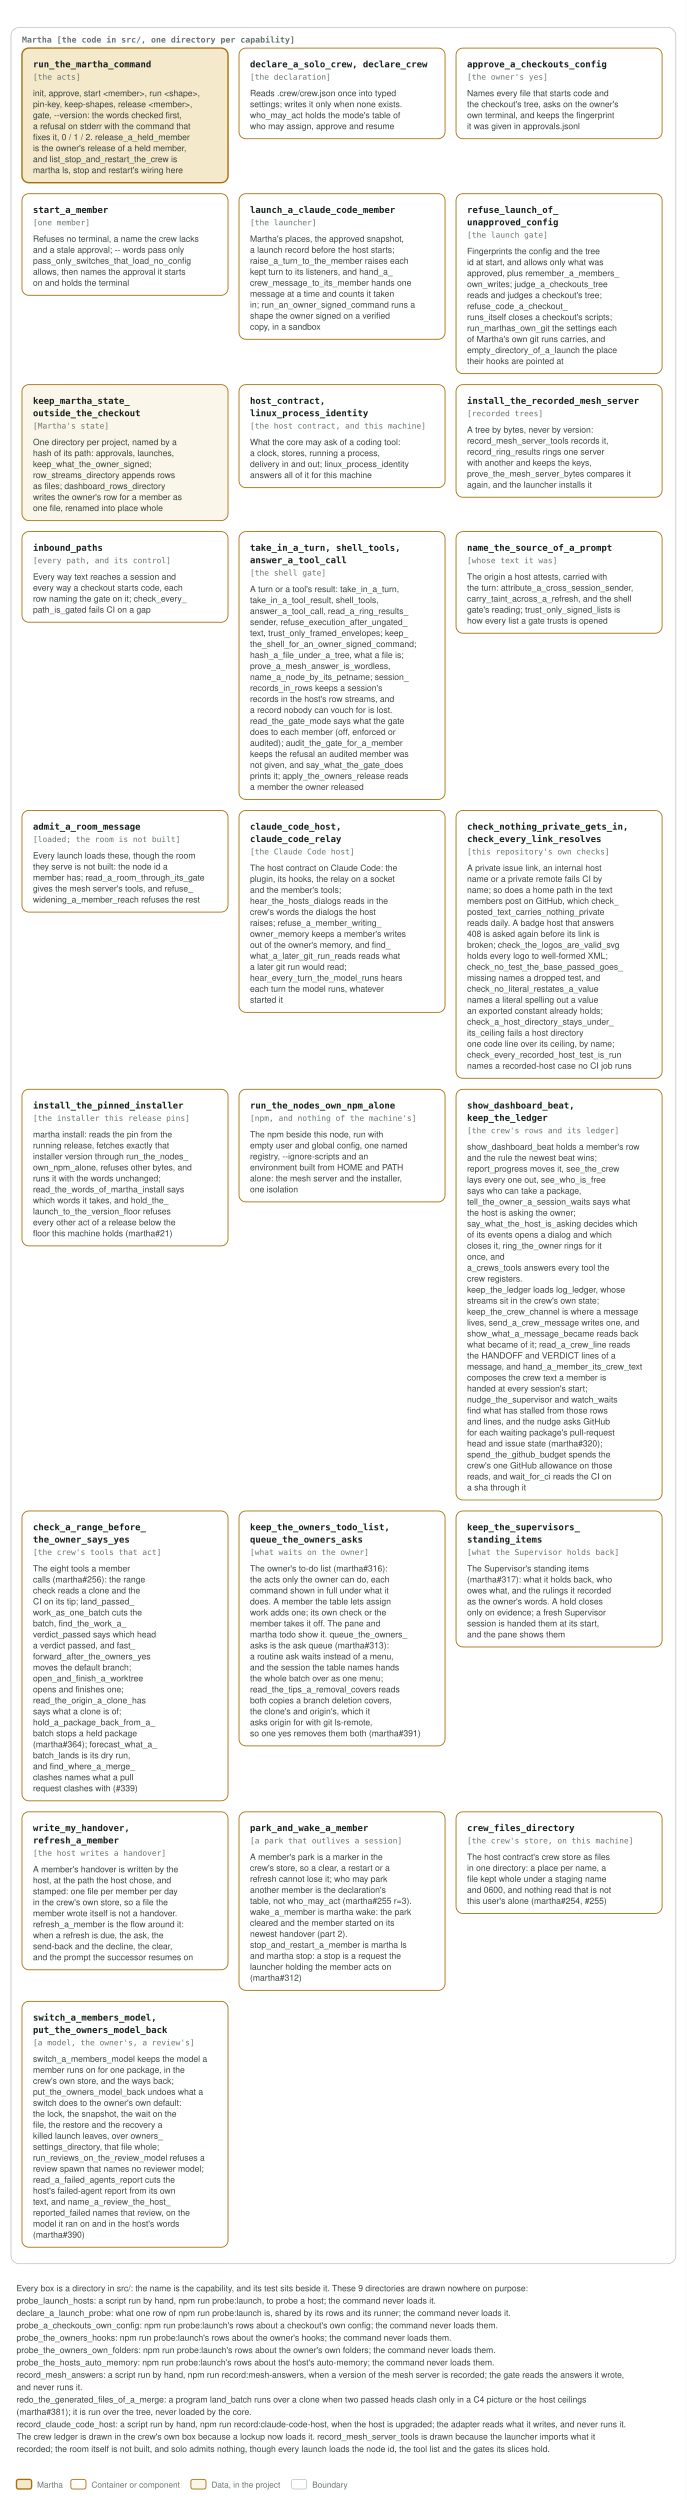
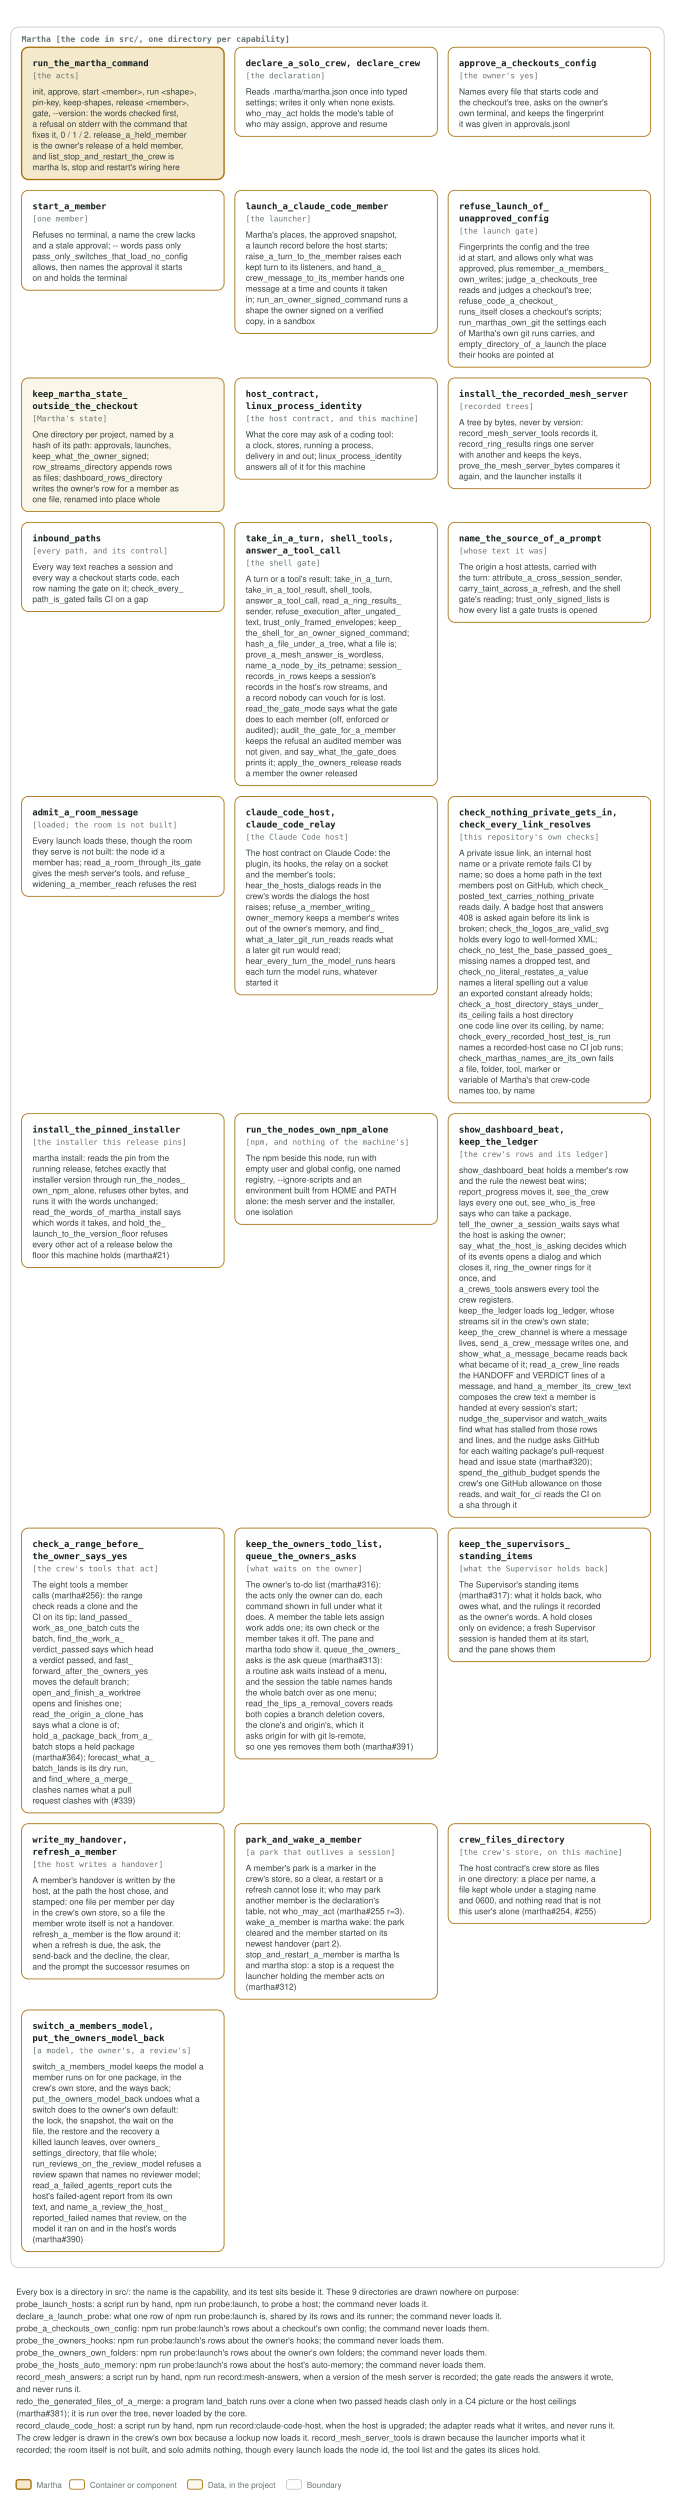
- <svg xmlns="http://www.w3.org/2000/svg" viewBox="0 0 1000 3640" role="img" aria-label="Martha components">
+ <svg xmlns="http://www.w3.org/2000/svg" viewBox="0 0 1000 3704" role="img" aria-label="Martha components">
  <style>
.t-name { font-family: "Atkinson Hyperlegible", "Segoe UI", system-ui, -apple-system, Helvetica, Arial, sans-serif; font-size: 15px; font-weight: 700; }
.t-desc { font-family: "Atkinson Hyperlegible", "Segoe UI", system-ui, -apple-system, Helvetica, Arial, sans-serif; font-size: 12.5px; }
.t-rel { font-family: "Atkinson Hyperlegible", "Segoe UI", system-ui, -apple-system, Helvetica, Arial, sans-serif; font-size: 11.5px; paint-order: stroke; stroke-width: 4px; stroke-linejoin: round; }
.t-code { font-family: "JetBrains Mono", ui-monospace, Menlo, Consolas, monospace; font-size: 13px; font-weight: 600; }
.t-type { font-family: "JetBrains Mono", ui-monospace, Menlo, Consolas, monospace; font-size: 11.5px; }
.t-bound { font-family: "JetBrains Mono", ui-monospace, Menlo, Consolas, monospace; font-size: 12px; font-weight: 600; }
.t-leg { font-family: "Atkinson Hyperlegible", "Segoe UI", system-ui, -apple-system, Helvetica, Arial, sans-serif; font-size: 12px; }
.edge { fill: none; stroke-width: 1.25; }
.edge-team { fill: none; stroke-width: 1.25; stroke-dasharray: 5 4; }
.bg { fill: #FFFFFF; }
.b-sys { fill: #F5E9CC; stroke: #A56F0A; stroke-width: 2; }
.b-per { fill: #E3EBF2; stroke: #3B5B7A; stroke-width: 1.25; }
.b-mac { fill: #E6E4EE; stroke: #5E5A78; stroke-width: 1.25; stroke-dasharray: 5 4; }
.b-ext { fill: #ECEFED; stroke: #8A9791; stroke-width: 1.25; }
.b-cmp { fill: #FFFFFF; stroke: #A56F0A; stroke-width: 1.25; }
.b-dat { fill: #FBF6EA; stroke: #A56F0A; stroke-width: 1.25; }
.b-team { fill: #FFFFFF; stroke: #5E5A78; stroke-width: 1.25; stroke-dasharray: 5 4; }
.b-later { fill: #F3F4F3; stroke: #8A9791; stroke-width: 1.25; stroke-dasharray: 5 4; }
.bound { fill: none; stroke: #B3BDB8; stroke-width: 1; }
.head { fill: #3B5B7A; }
.t-name, .t-code { fill: #16201D; }
.t-type, .t-bound, .t-leg { fill: #66736E; }
.t-desc { fill: #34413C; }
.t-rel { fill: #66736E; stroke: #FFFFFF; }
.edge, .edge-team { stroke: #8A9791; }
.arrowhead { fill: #8A9791; }
@media (prefers-color-scheme: dark) {
.bg { fill: #171F1C; }
.b-sys { fill: #3A2E13; stroke: #E3AA3C; }
.b-per { fill: #1D2A36; stroke: #8EB4D8; }
.b-mac { fill: #26243A; stroke: #A9A4C8; }
.b-ext { fill: #1C2421; stroke: #7D8B85; }
.b-cmp { fill: #171F1C; stroke: #E3AA3C; }
.b-dat { fill: #2A2414; stroke: #E3AA3C; }
.b-team { fill: #171F1C; stroke: #A9A4C8; }
.b-later { fill: #1C2421; stroke: #7D8B85; }
.bound { stroke: #4A5752; }
.head { fill: #8EB4D8; }
.t-name, .t-code { fill: #E6ECE9; }
.t-type, .t-bound, .t-leg { fill: #93A09A; }
.t-desc { fill: #C3CDC8; }
.t-rel { fill: #93A09A; stroke: #171F1C; }
.edge, .edge-team { stroke: #7D8B85; }
.arrowhead { fill: #7D8B85; }
}
</style>
  <defs>
    <marker id="a" viewBox="0 0 10 10" refX="9" refY="5" markerWidth="7" markerHeight="7" orient="auto-start-reverse">
      <path class="arrowhead" d="M0 0L10 5L0 10z" />
    </marker>
  </defs>
-   <rect class="bg" x="0" y="0" width="1000" height="3640" />
+   <rect class="bg" x="0" y="0" width="1000" height="3704" />
  <rect class="b-sys" x="32" y="70" width="300" height="196" rx="10" />
  <text class="t-code" x="48" y="98">run_the_martha_command</text>
  <text class="t-type" x="48" y="116">[the acts]</text>
  <text class="t-desc" x="48" y="140">init, approve, start &lt;member&gt;, run &lt;shape&gt;,</text>
  <text class="t-desc" x="48" y="156">pin-key, keep-shapes, release &lt;member&gt;,</text>
  <text class="t-desc" x="48" y="172">gate, --version: the words checked first,</text>
  <text class="t-desc" x="48" y="188">a refusal on stderr with the command that</text>
  <text class="t-desc" x="48" y="204">fixes it, 0 / 1 / 2. release_a_held_member</text>
  <text class="t-desc" x="48" y="220">is the owner's release of a held member,</text>
  <text class="t-desc" x="48" y="236">and list_stop_and_restart_the_crew is</text>
  <text class="t-desc" x="48" y="252">martha ls, stop and restart's wiring here</text>
  <rect class="b-cmp" x="348" y="70" width="300" height="132" rx="10" />
  <text class="t-code" x="364" y="98">declare_a_solo_crew, declare_crew</text>
  <text class="t-type" x="364" y="116">[the declaration]</text>
-   <text class="t-desc" x="364" y="140">Reads .crew/crew.json once into typed</text>
+   <text class="t-desc" x="364" y="140">Reads .martha/martha.json once into typed</text>
  <text class="t-desc" x="364" y="156">settings; writes it only when none exists.</text>
  <text class="t-desc" x="364" y="172">who_may_act holds the mode's table of</text>
  <text class="t-desc" x="364" y="188">who may assign, approve and resume</text>
  <rect class="b-cmp" x="664" y="70" width="300" height="132" rx="10" />
  <text class="t-code" x="680" y="98">approve_a_checkouts_config</text>
  <text class="t-type" x="680" y="116">[the owner's yes]</text>
  <text class="t-desc" x="680" y="140">Names every file that starts code and</text>
  <text class="t-desc" x="680" y="156">the checkout's tree, asks on the owner's</text>
  <text class="t-desc" x="680" y="172">own terminal, and keeps the fingerprint</text>
  <text class="t-desc" x="680" y="188">it was given in approvals.jsonl</text>
  <rect class="b-cmp" x="32" y="282" width="300" height="148" rx="10" />
  <text class="t-code" x="48" y="310">start_a_member</text>
  <text class="t-type" x="48" y="328">[one member]</text>
  <text class="t-desc" x="48" y="352">Refuses no terminal, a name the crew lacks</text>
  <text class="t-desc" x="48" y="368">and a stale approval; -- words pass only</text>
  <text class="t-desc" x="48" y="384">pass_only_switches_that_load_no_config</text>
  <text class="t-desc" x="48" y="400">allows, then names the approval it starts</text>
  <text class="t-desc" x="48" y="416">on and holds the terminal</text>
  <rect class="b-cmp" x="348" y="282" width="300" height="212" rx="10" />
  <text class="t-code" x="364" y="310">launch_a_claude_code_member</text>
  <text class="t-type" x="364" y="328">[the launcher]</text>
  <text class="t-desc" x="364" y="352">Martha's places, the approved snapshot,</text>
  <text class="t-desc" x="364" y="368">a launch record before the host starts;</text>
  <text class="t-desc" x="364" y="384">raise_a_turn_to_the_member raises each</text>
  <text class="t-desc" x="364" y="400">kept turn to its listeners, and hand_a_</text>
  <text class="t-desc" x="364" y="416">crew_message_to_its_member hands one</text>
  <text class="t-desc" x="364" y="432">message at a time and counts it taken</text>
  <text class="t-desc" x="364" y="448">in; run_an_owner_signed_command runs a</text>
  <text class="t-desc" x="364" y="464">shape the owner signed on a verified</text>
  <text class="t-desc" x="364" y="480">copy, in a sandbox</text>
  <rect class="b-cmp" x="664" y="282" width="300" height="262" rx="10" />
  <text class="t-code" x="680" y="310">refuse_launch_of_</text>
  <text class="t-code" x="680" y="328">unapproved_config</text>
  <text class="t-type" x="680" y="346">[the launch gate]</text>
  <text class="t-desc" x="680" y="370">Fingerprints the config and the tree</text>
  <text class="t-desc" x="680" y="386">id at start, and allows only what was</text>
  <text class="t-desc" x="680" y="402">approved, plus remember_a_members_</text>
  <text class="t-desc" x="680" y="418">own_writes; judge_a_checkouts_tree</text>
  <text class="t-desc" x="680" y="434">reads and judges a checkout's tree;</text>
  <text class="t-desc" x="680" y="450">refuse_code_a_checkout_</text>
  <text class="t-desc" x="680" y="466">runs_itself closes a checkout's scripts;</text>
  <text class="t-desc" x="680" y="482">run_marthas_own_git the settings each</text>
  <text class="t-desc" x="680" y="498">of Martha's own git runs carries, and</text>
  <text class="t-desc" x="680" y="514">empty_directory_of_a_launch the place</text>
  <text class="t-desc" x="680" y="530">their hooks are pointed at</text>
  <rect class="b-dat" x="32" y="560" width="300" height="198" rx="10" />
  <text class="t-code" x="48" y="588">keep_martha_state_</text>
  <text class="t-code" x="48" y="606">outside_the_checkout</text>
  <text class="t-type" x="48" y="624">[Martha's state]</text>
  <text class="t-desc" x="48" y="648">One directory per project, named by a</text>
  <text class="t-desc" x="48" y="664">hash of its path: approvals, launches,</text>
  <text class="t-desc" x="48" y="680">keep_what_the_owner_signed;</text>
  <text class="t-desc" x="48" y="696">row_streams_directory appends rows</text>
  <text class="t-desc" x="48" y="712">as files; dashboard_rows_directory</text>
  <text class="t-desc" x="48" y="728">writes the owner's row for a member as</text>
  <text class="t-desc" x="48" y="744">one file, renamed into place whole</text>
  <rect class="b-cmp" x="348" y="560" width="300" height="150" rx="10" />
  <text class="t-code" x="364" y="588">host_contract,</text>
  <text class="t-code" x="364" y="606">linux_process_identity</text>
  <text class="t-type" x="364" y="624">[the host contract, and this machine]</text>
  <text class="t-desc" x="364" y="648">What the core may ask of a coding tool:</text>
  <text class="t-desc" x="364" y="664">a clock, stores, running a process,</text>
  <text class="t-desc" x="364" y="680">delivery in and out; linux_process_identity</text>
  <text class="t-desc" x="364" y="696">answers all of it for this machine</text>
  <rect class="b-cmp" x="664" y="560" width="300" height="164" rx="10" />
  <text class="t-code" x="680" y="588">install_the_recorded_mesh_server</text>
  <text class="t-type" x="680" y="606">[recorded trees]</text>
  <text class="t-desc" x="680" y="630">A tree by bytes, never by version:</text>
  <text class="t-desc" x="680" y="646">record_mesh_server_tools records it,</text>
  <text class="t-desc" x="680" y="662">record_ring_results rings one server</text>
  <text class="t-desc" x="680" y="678">with another and keeps the keys,</text>
  <text class="t-desc" x="680" y="694">prove_the_mesh_server_bytes compares it</text>
  <text class="t-desc" x="680" y="710">again, and the launcher installs it</text>
  <rect class="b-cmp" x="32" y="774" width="300" height="132" rx="10" />
  <text class="t-code" x="48" y="802">inbound_paths</text>
  <text class="t-type" x="48" y="820">[every path, and its control]</text>
  <text class="t-desc" x="48" y="844">Every way text reaches a session and</text>
  <text class="t-desc" x="48" y="860">every way a checkout starts code, each</text>
  <text class="t-desc" x="48" y="876">row naming the gate on it; check_every_</text>
  <text class="t-desc" x="48" y="892">path_is_gated fails CI on a gap</text>
  <rect class="b-cmp" x="348" y="774" width="300" height="390" rx="10" />
  <text class="t-code" x="364" y="802">take_in_a_turn, shell_tools,</text>
  <text class="t-code" x="364" y="820">answer_a_tool_call</text>
  <text class="t-type" x="364" y="838">[the shell gate]</text>
  <text class="t-desc" x="364" y="862">A turn or a tool's result: take_in_a_turn,</text>
  <text class="t-desc" x="364" y="878">take_in_a_tool_result, shell_tools,</text>
  <text class="t-desc" x="364" y="894">answer_a_tool_call, read_a_ring_results_</text>
  <text class="t-desc" x="364" y="910">sender, refuse_execution_after_ungated_</text>
  <text class="t-desc" x="364" y="926">text, trust_only_framed_envelopes; keep_</text>
  <text class="t-desc" x="364" y="942">the_shell_for_an_owner_signed_command;</text>
  <text class="t-desc" x="364" y="958">hash_a_file_under_a_tree, what a file is;</text>
  <text class="t-desc" x="364" y="974">prove_a_mesh_answer_is_wordless,</text>
  <text class="t-desc" x="364" y="990">name_a_node_by_its_petname; session_</text>
  <text class="t-desc" x="364" y="1006">records_in_rows keeps a session's</text>
  <text class="t-desc" x="364" y="1022">records in the host's row streams, and</text>
  <text class="t-desc" x="364" y="1038">a record nobody can vouch for is lost.</text>
  <text class="t-desc" x="364" y="1054">read_the_gate_mode says what the gate</text>
  <text class="t-desc" x="364" y="1070">does to each member (off, enforced or</text>
  <text class="t-desc" x="364" y="1086">audited); audit_the_gate_for_a_member</text>
  <text class="t-desc" x="364" y="1102">keeps the refusal an audited member was</text>
  <text class="t-desc" x="364" y="1118">not given, and say_what_the_gate_does</text>
  <text class="t-desc" x="364" y="1134">prints it; apply_the_owners_release reads</text>
  <text class="t-desc" x="364" y="1150">a member the owner released</text>
  <rect class="b-cmp" x="664" y="774" width="300" height="148" rx="10" />
  <text class="t-code" x="680" y="802">name_the_source_of_a_prompt</text>
  <text class="t-type" x="680" y="820">[whose text it was]</text>
  <text class="t-desc" x="680" y="844">The origin a host attests, carried with</text>
  <text class="t-desc" x="680" y="860">the turn: attribute_a_cross_session_sender,</text>
  <text class="t-desc" x="680" y="876">carry_taint_across_a_refresh, and the shell</text>
  <text class="t-desc" x="680" y="892">gate's reading; trust_only_signed_lists is</text>
  <text class="t-desc" x="680" y="908">how every list a gate trusts is opened</text>
  <rect class="b-cmp" x="32" y="1180" width="300" height="148" rx="10" />
  <text class="t-code" x="48" y="1208">admit_a_room_message</text>
  <text class="t-type" x="48" y="1226">[loaded; the room is not built]</text>
  <text class="t-desc" x="48" y="1250">Every launch loads these, though the room</text>
  <text class="t-desc" x="48" y="1266">they serve is not built: the node id a</text>
  <text class="t-desc" x="48" y="1282">member has; read_a_room_through_its_gate</text>
  <text class="t-desc" x="48" y="1298">gives the mesh server's tools, and refuse_</text>
  <text class="t-desc" x="48" y="1314">widening_a_member_reach refuses the rest</text>
  <rect class="b-cmp" x="348" y="1180" width="300" height="294" rx="10" />
  <text class="t-code" x="364" y="1208">claude_code_host,</text>
  <text class="t-code" x="364" y="1226">claude_code_relay</text>
  <text class="t-type" x="364" y="1244">[the Claude Code host]</text>
  <text class="t-desc" x="364" y="1268">The host contract on Claude Code: the</text>
  <text class="t-desc" x="364" y="1284">plugin, its hooks, the relay on a socket</text>
  <text class="t-desc" x="364" y="1300">and the member's tools;</text>
  <text class="t-desc" x="364" y="1316">hear_the_hosts_dialogs reads in the</text>
  <text class="t-desc" x="364" y="1332">crew's words the dialogs the host</text>
  <text class="t-desc" x="364" y="1348">raises; refuse_a_member_writing_</text>
  <text class="t-desc" x="364" y="1364">owner_memory keeps a member's writes</text>
  <text class="t-desc" x="364" y="1380">out of the owner's memory, and find_</text>
  <text class="t-desc" x="364" y="1396">what_a_later_git_run_reads reads what</text>
  <text class="t-desc" x="364" y="1412">a later git run would read;</text>
  <text class="t-desc" x="364" y="1428">hear_every_turn_the_model_runs hears</text>
  <text class="t-desc" x="364" y="1444">each turn the model runs, whatever</text>
  <text class="t-desc" x="364" y="1460">started it</text>
-   <rect class="b-cmp" x="664" y="1180" width="300" height="390" rx="10" />
+   <rect class="b-cmp" x="664" y="1180" width="300" height="454" rx="10" />
  <text class="t-code" x="680" y="1208">check_nothing_private_gets_in,</text>
  <text class="t-code" x="680" y="1226">check_every_link_resolves</text>
  <text class="t-type" x="680" y="1244">[this repository's own checks]</text>
  <text class="t-desc" x="680" y="1268">A private issue link, an internal host</text>
  <text class="t-desc" x="680" y="1284">name or a private remote fails CI by</text>
  <text class="t-desc" x="680" y="1300">name; so does a home path in the text</text>
  <text class="t-desc" x="680" y="1316">members post on GitHub, which check_</text>
  <text class="t-desc" x="680" y="1332">posted_text_carries_nothing_private</text>
  <text class="t-desc" x="680" y="1348">reads daily. A badge host that answers</text>
  <text class="t-desc" x="680" y="1364">408 is asked again before its link is</text>
  <text class="t-desc" x="680" y="1380">broken; check_the_logos_are_valid_svg</text>
  <text class="t-desc" x="680" y="1396">holds every logo to well-formed XML;</text>
  <text class="t-desc" x="680" y="1412">check_no_test_the_base_passed_goes_</text>
  <text class="t-desc" x="680" y="1428">missing names a dropped test, and</text>
  <text class="t-desc" x="680" y="1444">check_no_literal_restates_a_value</text>
  <text class="t-desc" x="680" y="1460">names a literal spelling out a value</text>
  <text class="t-desc" x="680" y="1476">an exported constant already holds;</text>
  <text class="t-desc" x="680" y="1492">check_a_host_directory_stays_under_</text>
  <text class="t-desc" x="680" y="1508">its_ceiling fails a host directory</text>
  <text class="t-desc" x="680" y="1524">one code line over its ceiling, by name;</text>
  <text class="t-desc" x="680" y="1540">check_every_recorded_host_test_is_run</text>
-   <text class="t-desc" x="680" y="1556">names a recorded-host case no CI job runs</text>
-   <rect class="b-cmp" x="32" y="1586" width="300" height="228" rx="10" />
-   <text class="t-code" x="48" y="1614">install_the_pinned_installer</text>
-   <text class="t-type" x="48" y="1632">[the installer this release pins]</text>
-   <text class="t-desc" x="48" y="1656">martha install: reads the pin from the</text>
-   <text class="t-desc" x="48" y="1672">running release, fetches exactly that</text>
-   <text class="t-desc" x="48" y="1688">installer version through run_the_nodes_</text>
-   <text class="t-desc" x="48" y="1704">own_npm_alone, refuses other bytes, and</text>
-   <text class="t-desc" x="48" y="1720">runs it with the words unchanged;</text>
-   <text class="t-desc" x="48" y="1736">read_the_words_of_martha_install says</text>
-   <text class="t-desc" x="48" y="1752">which words it takes, and hold_the_</text>
-   <text class="t-desc" x="48" y="1768">launch_to_the_version_floor refuses</text>
-   <text class="t-desc" x="48" y="1784">every other act of a release below the</text>
-   <text class="t-desc" x="48" y="1800">floor this machine holds (martha#21)</text>
-   <rect class="b-cmp" x="348" y="1586" width="300" height="164" rx="10" />
-   <text class="t-code" x="364" y="1614">run_the_nodes_own_npm_alone</text>
-   <text class="t-type" x="364" y="1632">[npm, and nothing of the machine's]</text>
-   <text class="t-desc" x="364" y="1656">The npm beside this node, run with</text>
-   <text class="t-desc" x="364" y="1672">empty user and global config, one named</text>
-   <text class="t-desc" x="364" y="1688">registry, --ignore-scripts and an</text>
-   <text class="t-desc" x="364" y="1704">environment built from HOME and PATH</text>
-   <text class="t-desc" x="364" y="1720">alone: the mesh server and the installer,</text>
-   <text class="t-desc" x="364" y="1736">one isolation</text>
-   <rect class="b-cmp" x="664" y="1586" width="300" height="598" rx="10" />
-   <text class="t-code" x="680" y="1614">show_dashboard_beat,</text>
-   <text class="t-code" x="680" y="1632">keep_the_ledger</text>
-   <text class="t-type" x="680" y="1650">[the crew's rows and its ledger]</text>
-   <text class="t-desc" x="680" y="1674">show_dashboard_beat holds a member's row</text>
-   <text class="t-desc" x="680" y="1690">and the rule the newest beat wins;</text>
-   <text class="t-desc" x="680" y="1706">report_progress moves it, see_the_crew</text>
-   <text class="t-desc" x="680" y="1722">lays every one out, see_who_is_free</text>
-   <text class="t-desc" x="680" y="1738">says who can take a package,</text>
-   <text class="t-desc" x="680" y="1754">tell_the_owner_a_session_waits says what</text>
-   <text class="t-desc" x="680" y="1770">the host is asking the owner;</text>
-   <text class="t-desc" x="680" y="1786">say_what_the_host_is_asking decides which</text>
-   <text class="t-desc" x="680" y="1802">of its events opens a dialog and which</text>
-   <text class="t-desc" x="680" y="1818">closes it, ring_the_owner rings for it</text>
-   <text class="t-desc" x="680" y="1834">once, and</text>
-   <text class="t-desc" x="680" y="1850">a_crews_tools answers every tool the</text>
-   <text class="t-desc" x="680" y="1866">crew registers.</text>
-   <text class="t-desc" x="680" y="1882">keep_the_ledger loads log_ledger, whose</text>
-   <text class="t-desc" x="680" y="1898">streams sit in the crew's own state;</text>
-   <text class="t-desc" x="680" y="1914">keep_the_crew_channel is where a message</text>
-   <text class="t-desc" x="680" y="1930">lives, send_a_crew_message writes one, and</text>
-   <text class="t-desc" x="680" y="1946">show_what_a_message_became reads back</text>
-   <text class="t-desc" x="680" y="1962">what became of it; read_a_crew_line reads</text>
-   <text class="t-desc" x="680" y="1978">the HANDOFF and VERDICT lines of a</text>
-   <text class="t-desc" x="680" y="1994">message, and hand_a_member_its_crew_text</text>
-   <text class="t-desc" x="680" y="2010">composes the crew text a member is</text>
-   <text class="t-desc" x="680" y="2026">handed at every session's start;</text>
-   <text class="t-desc" x="680" y="2042">nudge_the_supervisor and watch_waits</text>
-   <text class="t-desc" x="680" y="2058">find what has stalled from those rows</text>
-   <text class="t-desc" x="680" y="2074">and lines, and the nudge asks GitHub</text>
-   <text class="t-desc" x="680" y="2090">for each waiting package's pull-request</text>
-   <text class="t-desc" x="680" y="2106">head and issue state (martha#320);</text>
-   <text class="t-desc" x="680" y="2122">spend_the_github_budget spends the</text>
-   <text class="t-desc" x="680" y="2138">crew's one GitHub allowance on those</text>
-   <text class="t-desc" x="680" y="2154">reads, and wait_for_ci reads the CI on</text>
-   <text class="t-desc" x="680" y="2170">a sha through it</text>
-   <rect class="b-cmp" x="32" y="2200" width="300" height="422" rx="10" />
-   <text class="t-code" x="48" y="2228">check_a_range_before_</text>
-   <text class="t-code" x="48" y="2246">the_owner_says_yes</text>
-   <text class="t-type" x="48" y="2264">[the crew's tools that act]</text>
-   <text class="t-desc" x="48" y="2288">The eight tools a member</text>
-   <text class="t-desc" x="48" y="2304">calls (martha#256): the range</text>
-   <text class="t-desc" x="48" y="2320">check reads a clone and the</text>
-   <text class="t-desc" x="48" y="2336">CI on its tip; land_passed_</text>
-   <text class="t-desc" x="48" y="2352">work_as_one_batch cuts the</text>
-   <text class="t-desc" x="48" y="2368">batch, find_the_work_a_</text>
-   <text class="t-desc" x="48" y="2384">verdict_passed says which head</text>
-   <text class="t-desc" x="48" y="2400">a verdict passed, and fast_</text>
-   <text class="t-desc" x="48" y="2416">forward_after_the_owners_yes</text>
-   <text class="t-desc" x="48" y="2432">moves the default branch;</text>
-   <text class="t-desc" x="48" y="2448">open_and_finish_a_worktree</text>
-   <text class="t-desc" x="48" y="2464">opens and finishes one;</text>
-   <text class="t-desc" x="48" y="2480">read_the_origin_a_clone_has</text>
-   <text class="t-desc" x="48" y="2496">says what a clone is of;</text>
-   <text class="t-desc" x="48" y="2512">hold_a_package_back_from_a_</text>
-   <text class="t-desc" x="48" y="2528">batch stops a held package</text>
-   <text class="t-desc" x="48" y="2544">(martha#364); forecast_what_a_</text>
-   <text class="t-desc" x="48" y="2560">batch_lands is its dry run,</text>
-   <text class="t-desc" x="48" y="2576">and find_where_a_merge_</text>
-   <text class="t-desc" x="48" y="2592">clashes names what a pull</text>
-   <text class="t-desc" x="48" y="2608">request clashes with (#339)</text>
-   <rect class="b-cmp" x="348" y="2200" width="300" height="342" rx="10" />
-   <text class="t-code" x="364" y="2228">keep_the_owners_todo_list,</text>
-   <text class="t-code" x="364" y="2246">queue_the_owners_asks</text>
-   <text class="t-type" x="364" y="2264">[what waits on the owner]</text>
-   <text class="t-desc" x="364" y="2288">The owner's to-do list (martha#316):</text>
-   <text class="t-desc" x="364" y="2304">the acts only the owner can do, each</text>
-   <text class="t-desc" x="364" y="2320">command shown in full under what it</text>
-   <text class="t-desc" x="364" y="2336">does. A member the table lets assign</text>
-   <text class="t-desc" x="364" y="2352">work adds one; its own check or the</text>
-   <text class="t-desc" x="364" y="2368">member takes it off. The pane and</text>
-   <text class="t-desc" x="364" y="2384">martha todo show it. queue_the_owners_</text>
-   <text class="t-desc" x="364" y="2400">asks is the ask queue (martha#313):</text>
-   <text class="t-desc" x="364" y="2416">a routine ask waits instead of a menu,</text>
-   <text class="t-desc" x="364" y="2432">and the session the table names hands</text>
-   <text class="t-desc" x="364" y="2448">the whole batch over as one menu;</text>
-   <text class="t-desc" x="364" y="2464">read_the_tips_a_removal_covers reads</text>
-   <text class="t-desc" x="364" y="2480">both copies a branch deletion covers,</text>
-   <text class="t-desc" x="364" y="2496">the clone's and origin's, which it</text>
-   <text class="t-desc" x="364" y="2512">asks origin for with git ls-remote,</text>
-   <text class="t-desc" x="364" y="2528">so one yes removes them both (martha#391)</text>
-   <rect class="b-cmp" x="664" y="2200" width="300" height="198" rx="10" />
-   <text class="t-code" x="680" y="2228">keep_the_supervisors_</text>
-   <text class="t-code" x="680" y="2246">standing_items</text>
-   <text class="t-type" x="680" y="2264">[what the Supervisor holds back]</text>
-   <text class="t-desc" x="680" y="2288">The Supervisor's standing items</text>
-   <text class="t-desc" x="680" y="2304">(martha#317): what it holds back, who</text>
-   <text class="t-desc" x="680" y="2320">owes what, and the rulings it recorded</text>
-   <text class="t-desc" x="680" y="2336">as the owner's words. A hold closes</text>
-   <text class="t-desc" x="680" y="2352">only on evidence; a fresh Supervisor</text>
-   <text class="t-desc" x="680" y="2368">session is handed them at its start,</text>
-   <text class="t-desc" x="680" y="2384">and the pane shows them</text>
-   <rect class="b-cmp" x="32" y="2638" width="300" height="230" rx="10" />
-   <text class="t-code" x="48" y="2666">write_my_handover,</text>
-   <text class="t-code" x="48" y="2684">refresh_a_member</text>
-   <text class="t-type" x="48" y="2702">[the host writes a handover]</text>
-   <text class="t-desc" x="48" y="2726">A member's handover is written by the</text>
-   <text class="t-desc" x="48" y="2742">host, at the path the host chose, and</text>
-   <text class="t-desc" x="48" y="2758">stamped: one file per member per day</text>
-   <text class="t-desc" x="48" y="2774">in the crew's own store, so a file the</text>
-   <text class="t-desc" x="48" y="2790">member wrote itself is not a handover.</text>
-   <text class="t-desc" x="48" y="2806">refresh_a_member is the flow around it:</text>
-   <text class="t-desc" x="48" y="2822">when a refresh is due, the ask, the</text>
-   <text class="t-desc" x="48" y="2838">send-back and the decline, the clear,</text>
-   <text class="t-desc" x="48" y="2854">and the prompt the successor resumes on</text>
-   <rect class="b-cmp" x="348" y="2638" width="300" height="260" rx="10" />
-   <text class="t-code" x="364" y="2666">park_and_wake_a_member</text>
-   <text class="t-type" x="364" y="2684">[a park that outlives a session]</text>
-   <text class="t-desc" x="364" y="2708">A member's park is a marker in the</text>
-   <text class="t-desc" x="364" y="2724">crew's store, so a clear, a restart or a</text>
-   <text class="t-desc" x="364" y="2740">refresh cannot lose it; who may park</text>
-   <text class="t-desc" x="364" y="2756">another member is the declaration's</text>
-   <text class="t-desc" x="364" y="2772">table, not who_may_act (martha#255 r=3).</text>
-   <text class="t-desc" x="364" y="2788">wake_a_member is martha wake: the park</text>
-   <text class="t-desc" x="364" y="2804">cleared and the member started on its</text>
-   <text class="t-desc" x="364" y="2820">newest handover (part 2).</text>
-   <text class="t-desc" x="364" y="2836">stop_and_restart_a_member is martha ls</text>
-   <text class="t-desc" x="364" y="2852">and martha stop: a stop is a request the</text>
-   <text class="t-desc" x="364" y="2868">launcher holding the member acts on</text>
-   <text class="t-desc" x="364" y="2884">(martha#312)</text>
-   <rect class="b-cmp" x="664" y="2638" width="300" height="148" rx="10" />
-   <text class="t-code" x="680" y="2666">crew_files_directory</text>
-   <text class="t-type" x="680" y="2684">[the crew's store, on this machine]</text>
-   <text class="t-desc" x="680" y="2708">The host contract's crew store as files</text>
-   <text class="t-desc" x="680" y="2724">in one directory: a place per name, a</text>
-   <text class="t-desc" x="680" y="2740">file kept whole under a staging name</text>
-   <text class="t-desc" x="680" y="2756">and 0600, and nothing read that is not</text>
-   <text class="t-desc" x="680" y="2772">this user's alone (martha#254, #255)</text>
-   <rect class="b-cmp" x="32" y="2914" width="300" height="358" rx="10" />
-   <text class="t-code" x="48" y="2942">switch_a_members_model,</text>
-   <text class="t-code" x="48" y="2960">put_the_owners_model_back</text>
-   <text class="t-type" x="48" y="2978">[a model, the owner's, a review's]</text>
-   <text class="t-desc" x="48" y="3002">switch_a_members_model keeps the model a</text>
-   <text class="t-desc" x="48" y="3018">member runs on for one package, in the</text>
-   <text class="t-desc" x="48" y="3034">crew's own store, and the ways back;</text>
-   <text class="t-desc" x="48" y="3050">put_the_owners_model_back undoes what a</text>
-   <text class="t-desc" x="48" y="3066">switch does to the owner's own default:</text>
-   <text class="t-desc" x="48" y="3082">the lock, the snapshot, the wait on the</text>
-   <text class="t-desc" x="48" y="3098">file, the restore and the recovery a</text>
-   <text class="t-desc" x="48" y="3114">killed launch leaves, over owners_</text>
-   <text class="t-desc" x="48" y="3130">settings_directory, that file whole;</text>
-   <text class="t-desc" x="48" y="3146">run_reviews_on_the_review_model refuses a</text>
-   <text class="t-desc" x="48" y="3162">review spawn that names no reviewer model;</text>
-   <text class="t-desc" x="48" y="3178">read_a_failed_agents_report cuts the</text>
-   <text class="t-desc" x="48" y="3194">host's failed-agent report from its own</text>
-   <text class="t-desc" x="48" y="3210">text, and name_a_review_the_host_</text>
-   <text class="t-desc" x="48" y="3226">reported_failed names that review, on the</text>
-   <text class="t-desc" x="48" y="3242">model it ran on and in the host's words</text>
-   <text class="t-desc" x="48" y="3258">(martha#390)</text>
-   <rect class="bound" x="16" y="40" width="968" height="3256" rx="12" />
+   <text class="t-desc" x="680" y="1556">names a recorded-host case no CI job runs;</text>
+   <text class="t-desc" x="680" y="1572">check_marthas_names_are_its_own fails</text>
+   <text class="t-desc" x="680" y="1588">a file, folder, tool, marker or</text>
+   <text class="t-desc" x="680" y="1604">variable of Martha's that crew-code</text>
+   <text class="t-desc" x="680" y="1620">names too, by name</text>
+   <rect class="b-cmp" x="32" y="1650" width="300" height="228" rx="10" />
+   <text class="t-code" x="48" y="1678">install_the_pinned_installer</text>
+   <text class="t-type" x="48" y="1696">[the installer this release pins]</text>
+   <text class="t-desc" x="48" y="1720">martha install: reads the pin from the</text>
+   <text class="t-desc" x="48" y="1736">running release, fetches exactly that</text>
+   <text class="t-desc" x="48" y="1752">installer version through run_the_nodes_</text>
+   <text class="t-desc" x="48" y="1768">own_npm_alone, refuses other bytes, and</text>
+   <text class="t-desc" x="48" y="1784">runs it with the words unchanged;</text>
+   <text class="t-desc" x="48" y="1800">read_the_words_of_martha_install says</text>
+   <text class="t-desc" x="48" y="1816">which words it takes, and hold_the_</text>
+   <text class="t-desc" x="48" y="1832">launch_to_the_version_floor refuses</text>
+   <text class="t-desc" x="48" y="1848">every other act of a release below the</text>
+   <text class="t-desc" x="48" y="1864">floor this machine holds (martha#21)</text>
+   <rect class="b-cmp" x="348" y="1650" width="300" height="164" rx="10" />
+   <text class="t-code" x="364" y="1678">run_the_nodes_own_npm_alone</text>
+   <text class="t-type" x="364" y="1696">[npm, and nothing of the machine's]</text>
+   <text class="t-desc" x="364" y="1720">The npm beside this node, run with</text>
+   <text class="t-desc" x="364" y="1736">empty user and global config, one named</text>
+   <text class="t-desc" x="364" y="1752">registry, --ignore-scripts and an</text>
+   <text class="t-desc" x="364" y="1768">environment built from HOME and PATH</text>
+   <text class="t-desc" x="364" y="1784">alone: the mesh server and the installer,</text>
+   <text class="t-desc" x="364" y="1800">one isolation</text>
+   <rect class="b-cmp" x="664" y="1650" width="300" height="598" rx="10" />
+   <text class="t-code" x="680" y="1678">show_dashboard_beat,</text>
+   <text class="t-code" x="680" y="1696">keep_the_ledger</text>
+   <text class="t-type" x="680" y="1714">[the crew's rows and its ledger]</text>
+   <text class="t-desc" x="680" y="1738">show_dashboard_beat holds a member's row</text>
+   <text class="t-desc" x="680" y="1754">and the rule the newest beat wins;</text>
+   <text class="t-desc" x="680" y="1770">report_progress moves it, see_the_crew</text>
+   <text class="t-desc" x="680" y="1786">lays every one out, see_who_is_free</text>
+   <text class="t-desc" x="680" y="1802">says who can take a package,</text>
+   <text class="t-desc" x="680" y="1818">tell_the_owner_a_session_waits says what</text>
+   <text class="t-desc" x="680" y="1834">the host is asking the owner;</text>
+   <text class="t-desc" x="680" y="1850">say_what_the_host_is_asking decides which</text>
+   <text class="t-desc" x="680" y="1866">of its events opens a dialog and which</text>
+   <text class="t-desc" x="680" y="1882">closes it, ring_the_owner rings for it</text>
+   <text class="t-desc" x="680" y="1898">once, and</text>
+   <text class="t-desc" x="680" y="1914">a_crews_tools answers every tool the</text>
+   <text class="t-desc" x="680" y="1930">crew registers.</text>
+   <text class="t-desc" x="680" y="1946">keep_the_ledger loads log_ledger, whose</text>
+   <text class="t-desc" x="680" y="1962">streams sit in the crew's own state;</text>
+   <text class="t-desc" x="680" y="1978">keep_the_crew_channel is where a message</text>
+   <text class="t-desc" x="680" y="1994">lives, send_a_crew_message writes one, and</text>
+   <text class="t-desc" x="680" y="2010">show_what_a_message_became reads back</text>
+   <text class="t-desc" x="680" y="2026">what became of it; read_a_crew_line reads</text>
+   <text class="t-desc" x="680" y="2042">the HANDOFF and VERDICT lines of a</text>
+   <text class="t-desc" x="680" y="2058">message, and hand_a_member_its_crew_text</text>
+   <text class="t-desc" x="680" y="2074">composes the crew text a member is</text>
+   <text class="t-desc" x="680" y="2090">handed at every session's start;</text>
+   <text class="t-desc" x="680" y="2106">nudge_the_supervisor and watch_waits</text>
+   <text class="t-desc" x="680" y="2122">find what has stalled from those rows</text>
+   <text class="t-desc" x="680" y="2138">and lines, and the nudge asks GitHub</text>
+   <text class="t-desc" x="680" y="2154">for each waiting package's pull-request</text>
+   <text class="t-desc" x="680" y="2170">head and issue state (martha#320);</text>
+   <text class="t-desc" x="680" y="2186">spend_the_github_budget spends the</text>
+   <text class="t-desc" x="680" y="2202">crew's one GitHub allowance on those</text>
+   <text class="t-desc" x="680" y="2218">reads, and wait_for_ci reads the CI on</text>
+   <text class="t-desc" x="680" y="2234">a sha through it</text>
+   <rect class="b-cmp" x="32" y="2264" width="300" height="422" rx="10" />
+   <text class="t-code" x="48" y="2292">check_a_range_before_</text>
+   <text class="t-code" x="48" y="2310">the_owner_says_yes</text>
+   <text class="t-type" x="48" y="2328">[the crew's tools that act]</text>
+   <text class="t-desc" x="48" y="2352">The eight tools a member</text>
+   <text class="t-desc" x="48" y="2368">calls (martha#256): the range</text>
+   <text class="t-desc" x="48" y="2384">check reads a clone and the</text>
+   <text class="t-desc" x="48" y="2400">CI on its tip; land_passed_</text>
+   <text class="t-desc" x="48" y="2416">work_as_one_batch cuts the</text>
+   <text class="t-desc" x="48" y="2432">batch, find_the_work_a_</text>
+   <text class="t-desc" x="48" y="2448">verdict_passed says which head</text>
+   <text class="t-desc" x="48" y="2464">a verdict passed, and fast_</text>
+   <text class="t-desc" x="48" y="2480">forward_after_the_owners_yes</text>
+   <text class="t-desc" x="48" y="2496">moves the default branch;</text>
+   <text class="t-desc" x="48" y="2512">open_and_finish_a_worktree</text>
+   <text class="t-desc" x="48" y="2528">opens and finishes one;</text>
+   <text class="t-desc" x="48" y="2544">read_the_origin_a_clone_has</text>
+   <text class="t-desc" x="48" y="2560">says what a clone is of;</text>
+   <text class="t-desc" x="48" y="2576">hold_a_package_back_from_a_</text>
+   <text class="t-desc" x="48" y="2592">batch stops a held package</text>
+   <text class="t-desc" x="48" y="2608">(martha#364); forecast_what_a_</text>
+   <text class="t-desc" x="48" y="2624">batch_lands is its dry run,</text>
+   <text class="t-desc" x="48" y="2640">and find_where_a_merge_</text>
+   <text class="t-desc" x="48" y="2656">clashes names what a pull</text>
+   <text class="t-desc" x="48" y="2672">request clashes with (#339)</text>
+   <rect class="b-cmp" x="348" y="2264" width="300" height="342" rx="10" />
+   <text class="t-code" x="364" y="2292">keep_the_owners_todo_list,</text>
+   <text class="t-code" x="364" y="2310">queue_the_owners_asks</text>
+   <text class="t-type" x="364" y="2328">[what waits on the owner]</text>
+   <text class="t-desc" x="364" y="2352">The owner's to-do list (martha#316):</text>
+   <text class="t-desc" x="364" y="2368">the acts only the owner can do, each</text>
+   <text class="t-desc" x="364" y="2384">command shown in full under what it</text>
+   <text class="t-desc" x="364" y="2400">does. A member the table lets assign</text>
+   <text class="t-desc" x="364" y="2416">work adds one; its own check or the</text>
+   <text class="t-desc" x="364" y="2432">member takes it off. The pane and</text>
+   <text class="t-desc" x="364" y="2448">martha todo show it. queue_the_owners_</text>
+   <text class="t-desc" x="364" y="2464">asks is the ask queue (martha#313):</text>
+   <text class="t-desc" x="364" y="2480">a routine ask waits instead of a menu,</text>
+   <text class="t-desc" x="364" y="2496">and the session the table names hands</text>
+   <text class="t-desc" x="364" y="2512">the whole batch over as one menu;</text>
+   <text class="t-desc" x="364" y="2528">read_the_tips_a_removal_covers reads</text>
+   <text class="t-desc" x="364" y="2544">both copies a branch deletion covers,</text>
+   <text class="t-desc" x="364" y="2560">the clone's and origin's, which it</text>
+   <text class="t-desc" x="364" y="2576">asks origin for with git ls-remote,</text>
+   <text class="t-desc" x="364" y="2592">so one yes removes them both (martha#391)</text>
+   <rect class="b-cmp" x="664" y="2264" width="300" height="198" rx="10" />
+   <text class="t-code" x="680" y="2292">keep_the_supervisors_</text>
+   <text class="t-code" x="680" y="2310">standing_items</text>
+   <text class="t-type" x="680" y="2328">[what the Supervisor holds back]</text>
+   <text class="t-desc" x="680" y="2352">The Supervisor's standing items</text>
+   <text class="t-desc" x="680" y="2368">(martha#317): what it holds back, who</text>
+   <text class="t-desc" x="680" y="2384">owes what, and the rulings it recorded</text>
+   <text class="t-desc" x="680" y="2400">as the owner's words. A hold closes</text>
+   <text class="t-desc" x="680" y="2416">only on evidence; a fresh Supervisor</text>
+   <text class="t-desc" x="680" y="2432">session is handed them at its start,</text>
+   <text class="t-desc" x="680" y="2448">and the pane shows them</text>
+   <rect class="b-cmp" x="32" y="2702" width="300" height="230" rx="10" />
+   <text class="t-code" x="48" y="2730">write_my_handover,</text>
+   <text class="t-code" x="48" y="2748">refresh_a_member</text>
+   <text class="t-type" x="48" y="2766">[the host writes a handover]</text>
+   <text class="t-desc" x="48" y="2790">A member's handover is written by the</text>
+   <text class="t-desc" x="48" y="2806">host, at the path the host chose, and</text>
+   <text class="t-desc" x="48" y="2822">stamped: one file per member per day</text>
+   <text class="t-desc" x="48" y="2838">in the crew's own store, so a file the</text>
+   <text class="t-desc" x="48" y="2854">member wrote itself is not a handover.</text>
+   <text class="t-desc" x="48" y="2870">refresh_a_member is the flow around it:</text>
+   <text class="t-desc" x="48" y="2886">when a refresh is due, the ask, the</text>
+   <text class="t-desc" x="48" y="2902">send-back and the decline, the clear,</text>
+   <text class="t-desc" x="48" y="2918">and the prompt the successor resumes on</text>
+   <rect class="b-cmp" x="348" y="2702" width="300" height="260" rx="10" />
+   <text class="t-code" x="364" y="2730">park_and_wake_a_member</text>
+   <text class="t-type" x="364" y="2748">[a park that outlives a session]</text>
+   <text class="t-desc" x="364" y="2772">A member's park is a marker in the</text>
+   <text class="t-desc" x="364" y="2788">crew's store, so a clear, a restart or a</text>
+   <text class="t-desc" x="364" y="2804">refresh cannot lose it; who may park</text>
+   <text class="t-desc" x="364" y="2820">another member is the declaration's</text>
+   <text class="t-desc" x="364" y="2836">table, not who_may_act (martha#255 r=3).</text>
+   <text class="t-desc" x="364" y="2852">wake_a_member is martha wake: the park</text>
+   <text class="t-desc" x="364" y="2868">cleared and the member started on its</text>
+   <text class="t-desc" x="364" y="2884">newest handover (part 2).</text>
+   <text class="t-desc" x="364" y="2900">stop_and_restart_a_member is martha ls</text>
+   <text class="t-desc" x="364" y="2916">and martha stop: a stop is a request the</text>
+   <text class="t-desc" x="364" y="2932">launcher holding the member acts on</text>
+   <text class="t-desc" x="364" y="2948">(martha#312)</text>
+   <rect class="b-cmp" x="664" y="2702" width="300" height="148" rx="10" />
+   <text class="t-code" x="680" y="2730">crew_files_directory</text>
+   <text class="t-type" x="680" y="2748">[the crew's store, on this machine]</text>
+   <text class="t-desc" x="680" y="2772">The host contract's crew store as files</text>
+   <text class="t-desc" x="680" y="2788">in one directory: a place per name, a</text>
+   <text class="t-desc" x="680" y="2804">file kept whole under a staging name</text>
+   <text class="t-desc" x="680" y="2820">and 0600, and nothing read that is not</text>
+   <text class="t-desc" x="680" y="2836">this user's alone (martha#254, #255)</text>
+   <rect class="b-cmp" x="32" y="2978" width="300" height="358" rx="10" />
+   <text class="t-code" x="48" y="3006">switch_a_members_model,</text>
+   <text class="t-code" x="48" y="3024">put_the_owners_model_back</text>
+   <text class="t-type" x="48" y="3042">[a model, the owner's, a review's]</text>
+   <text class="t-desc" x="48" y="3066">switch_a_members_model keeps the model a</text>
+   <text class="t-desc" x="48" y="3082">member runs on for one package, in the</text>
+   <text class="t-desc" x="48" y="3098">crew's own store, and the ways back;</text>
+   <text class="t-desc" x="48" y="3114">put_the_owners_model_back undoes what a</text>
+   <text class="t-desc" x="48" y="3130">switch does to the owner's own default:</text>
+   <text class="t-desc" x="48" y="3146">the lock, the snapshot, the wait on the</text>
+   <text class="t-desc" x="48" y="3162">file, the restore and the recovery a</text>
+   <text class="t-desc" x="48" y="3178">killed launch leaves, over owners_</text>
+   <text class="t-desc" x="48" y="3194">settings_directory, that file whole;</text>
+   <text class="t-desc" x="48" y="3210">run_reviews_on_the_review_model refuses a</text>
+   <text class="t-desc" x="48" y="3226">review spawn that names no reviewer model;</text>
+   <text class="t-desc" x="48" y="3242">read_a_failed_agents_report cuts the</text>
+   <text class="t-desc" x="48" y="3258">host's failed-agent report from its own</text>
+   <text class="t-desc" x="48" y="3274">text, and name_a_review_the_host_</text>
+   <text class="t-desc" x="48" y="3290">reported_failed names that review, on the</text>
+   <text class="t-desc" x="48" y="3306">model it ran on and in the host's words</text>
+   <text class="t-desc" x="48" y="3322">(martha#390)</text>
+   <rect class="bound" x="16" y="40" width="968" height="3320" rx="12" />
  <text class="t-bound" x="32" y="62">Martha [the code in src/, one directory per capability]</text>
-   <text class="t-desc" x="24" y="3336">Every box is a directory in src/: the name is the capability, and its test sits beside it. These 9 directories are drawn nowhere on purpose:</text>
-   <text class="t-desc" x="24" y="3354">probe_launch_hosts: a script run by hand, npm run probe:launch, to probe a host; the command never loads it.</text>
-   <text class="t-desc" x="24" y="3372">declare_a_launch_probe: what one row of npm run probe:launch is, shared by its rows and its runner; the command never loads it.</text>
-   <text class="t-desc" x="24" y="3390">probe_a_checkouts_own_config: npm run probe:launch's rows about a checkout's own config; the command never loads them.</text>
-   <text class="t-desc" x="24" y="3408">probe_the_owners_hooks: npm run probe:launch's rows about the owner's hooks; the command never loads them.</text>
-   <text class="t-desc" x="24" y="3426">probe_the_owners_own_folders: npm run probe:launch's rows about the owner's own folders; the command never loads them.</text>
-   <text class="t-desc" x="24" y="3444">probe_the_hosts_auto_memory: npm run probe:launch's rows about the host's auto-memory; the command never loads them.</text>
-   <text class="t-desc" x="24" y="3462">record_mesh_answers: a script run by hand, npm run record:mesh-answers, when a version of the mesh server is recorded; the gate reads the answers it wrote,</text>
-   <text class="t-desc" x="24" y="3480">and never runs it.</text>
-   <text class="t-desc" x="24" y="3498">redo_the_generated_files_of_a_merge: a program land_batch runs over a clone when two passed heads clash only in a C4 picture or the host ceilings</text>
-   <text class="t-desc" x="24" y="3516">(martha#381); it is run over the tree, never loaded by the core.</text>
-   <text class="t-desc" x="24" y="3534">record_claude_code_host: a script run by hand, npm run record:claude-code-host, when the host is upgraded; the adapter reads what it writes, and never runs it.</text>
-   <text class="t-desc" x="24" y="3552">The crew ledger is drawn in the crew's own box because a lockup now loads it. record_mesh_server_tools is drawn because the launcher imports what it</text>
-   <text class="t-desc" x="24" y="3570">recorded; the room itself is not built, and solo admits nothing, though every launch loads the node id, the tool list and the gates its slices hold.</text>
-   <rect class="b-sys" x="24" y="3610" width="22" height="14" rx="3" />
-   <text class="t-leg" x="54" y="3622">Martha</text>
-   <rect class="b-cmp" x="103.168" y="3610" width="22" height="14" rx="3" />
-   <text class="t-leg" x="133.168" y="3622">Container or component</text>
-   <rect class="b-dat" x="277.94" y="3610" width="22" height="14" rx="3" />
-   <text class="t-leg" x="307.94" y="3622">Data, in the project</text>
-   <rect class="bound" x="424.572" y="3610" width="22" height="14" rx="3" />
-   <text class="t-leg" x="454.572" y="3622">Boundary</text>
+   <text class="t-desc" x="24" y="3400">Every box is a directory in src/: the name is the capability, and its test sits beside it. These 9 directories are drawn nowhere on purpose:</text>
+   <text class="t-desc" x="24" y="3418">probe_launch_hosts: a script run by hand, npm run probe:launch, to probe a host; the command never loads it.</text>
+   <text class="t-desc" x="24" y="3436">declare_a_launch_probe: what one row of npm run probe:launch is, shared by its rows and its runner; the command never loads it.</text>
+   <text class="t-desc" x="24" y="3454">probe_a_checkouts_own_config: npm run probe:launch's rows about a checkout's own config; the command never loads them.</text>
+   <text class="t-desc" x="24" y="3472">probe_the_owners_hooks: npm run probe:launch's rows about the owner's hooks; the command never loads them.</text>
+   <text class="t-desc" x="24" y="3490">probe_the_owners_own_folders: npm run probe:launch's rows about the owner's own folders; the command never loads them.</text>
+   <text class="t-desc" x="24" y="3508">probe_the_hosts_auto_memory: npm run probe:launch's rows about the host's auto-memory; the command never loads them.</text>
+   <text class="t-desc" x="24" y="3526">record_mesh_answers: a script run by hand, npm run record:mesh-answers, when a version of the mesh server is recorded; the gate reads the answers it wrote,</text>
+   <text class="t-desc" x="24" y="3544">and never runs it.</text>
+   <text class="t-desc" x="24" y="3562">redo_the_generated_files_of_a_merge: a program land_batch runs over a clone when two passed heads clash only in a C4 picture or the host ceilings</text>
+   <text class="t-desc" x="24" y="3580">(martha#381); it is run over the tree, never loaded by the core.</text>
+   <text class="t-desc" x="24" y="3598">record_claude_code_host: a script run by hand, npm run record:claude-code-host, when the host is upgraded; the adapter reads what it writes, and never runs it.</text>
+   <text class="t-desc" x="24" y="3616">The crew ledger is drawn in the crew's own box because a lockup now loads it. record_mesh_server_tools is drawn because the launcher imports what it</text>
+   <text class="t-desc" x="24" y="3634">recorded; the room itself is not built, and solo admits nothing, though every launch loads the node id, the tool list and the gates its slices hold.</text>
+   <rect class="b-sys" x="24" y="3674" width="22" height="14" rx="3" />
+   <text class="t-leg" x="54" y="3686">Martha</text>
+   <rect class="b-cmp" x="103.168" y="3674" width="22" height="14" rx="3" />
+   <text class="t-leg" x="133.168" y="3686">Container or component</text>
+   <rect class="b-dat" x="277.94" y="3674" width="22" height="14" rx="3" />
+   <text class="t-leg" x="307.94" y="3686">Data, in the project</text>
+   <rect class="bound" x="424.572" y="3674" width="22" height="14" rx="3" />
+   <text class="t-leg" x="454.572" y="3686">Boundary</text>
</svg>
